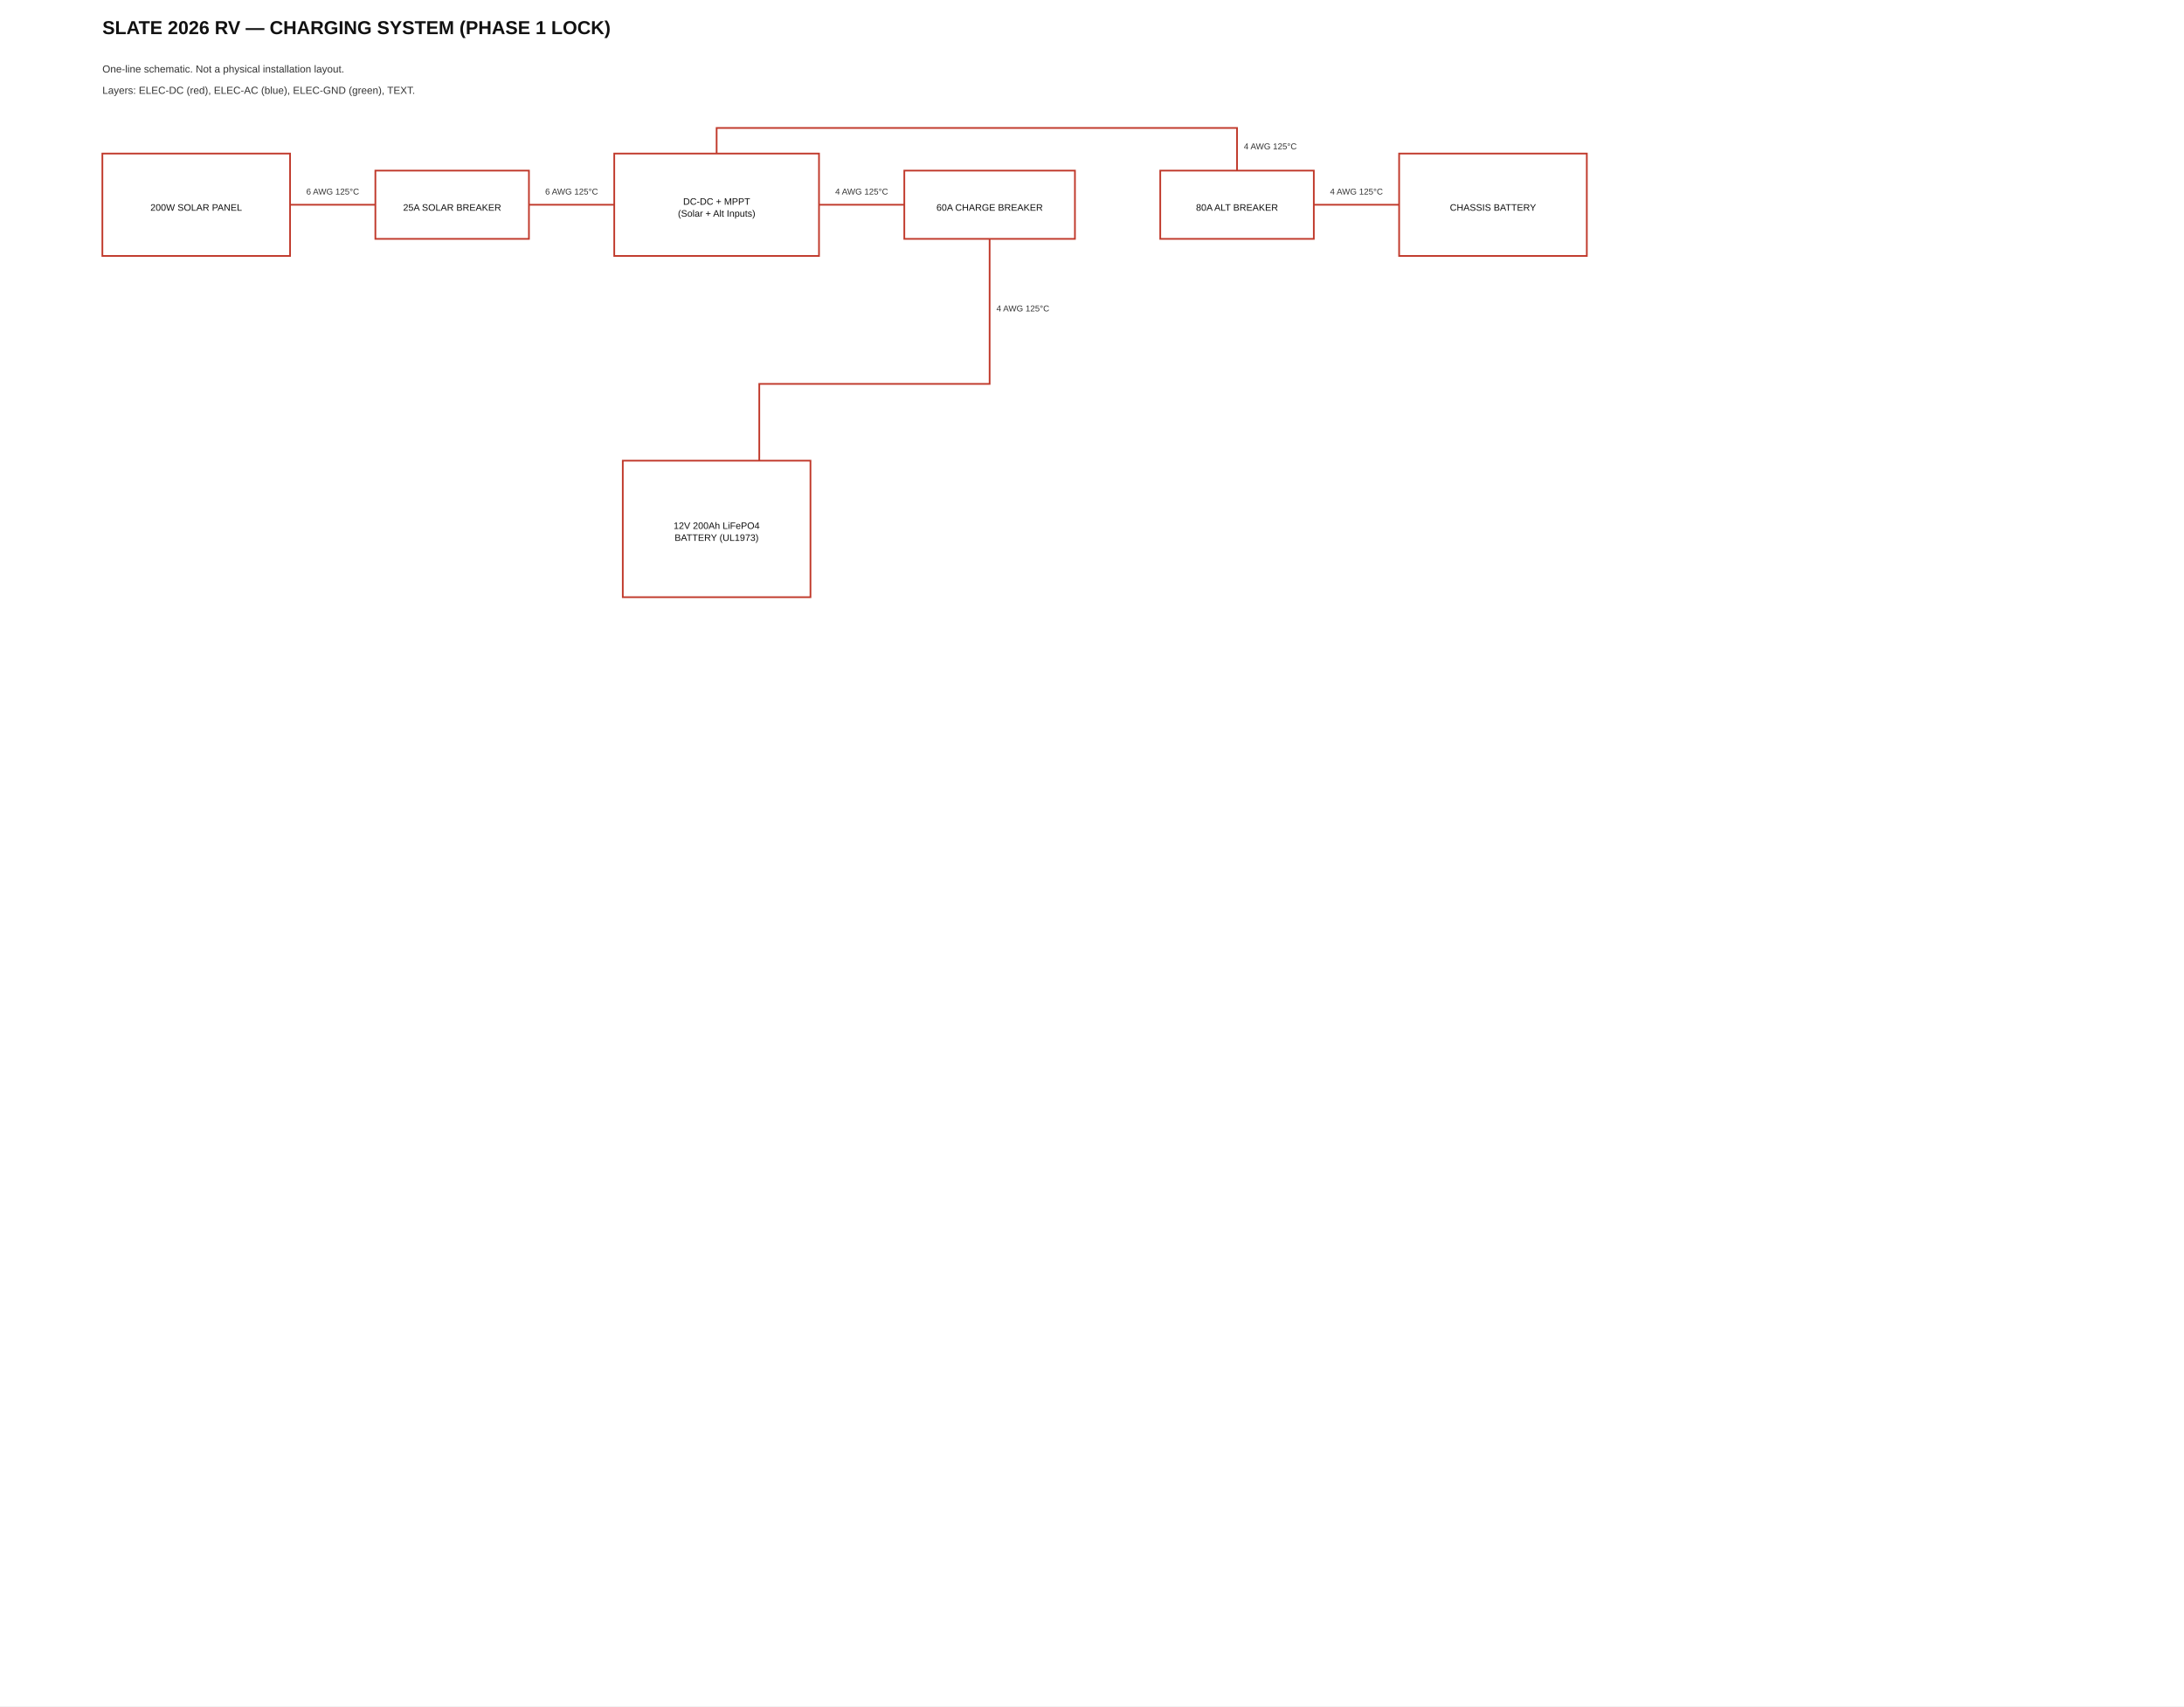
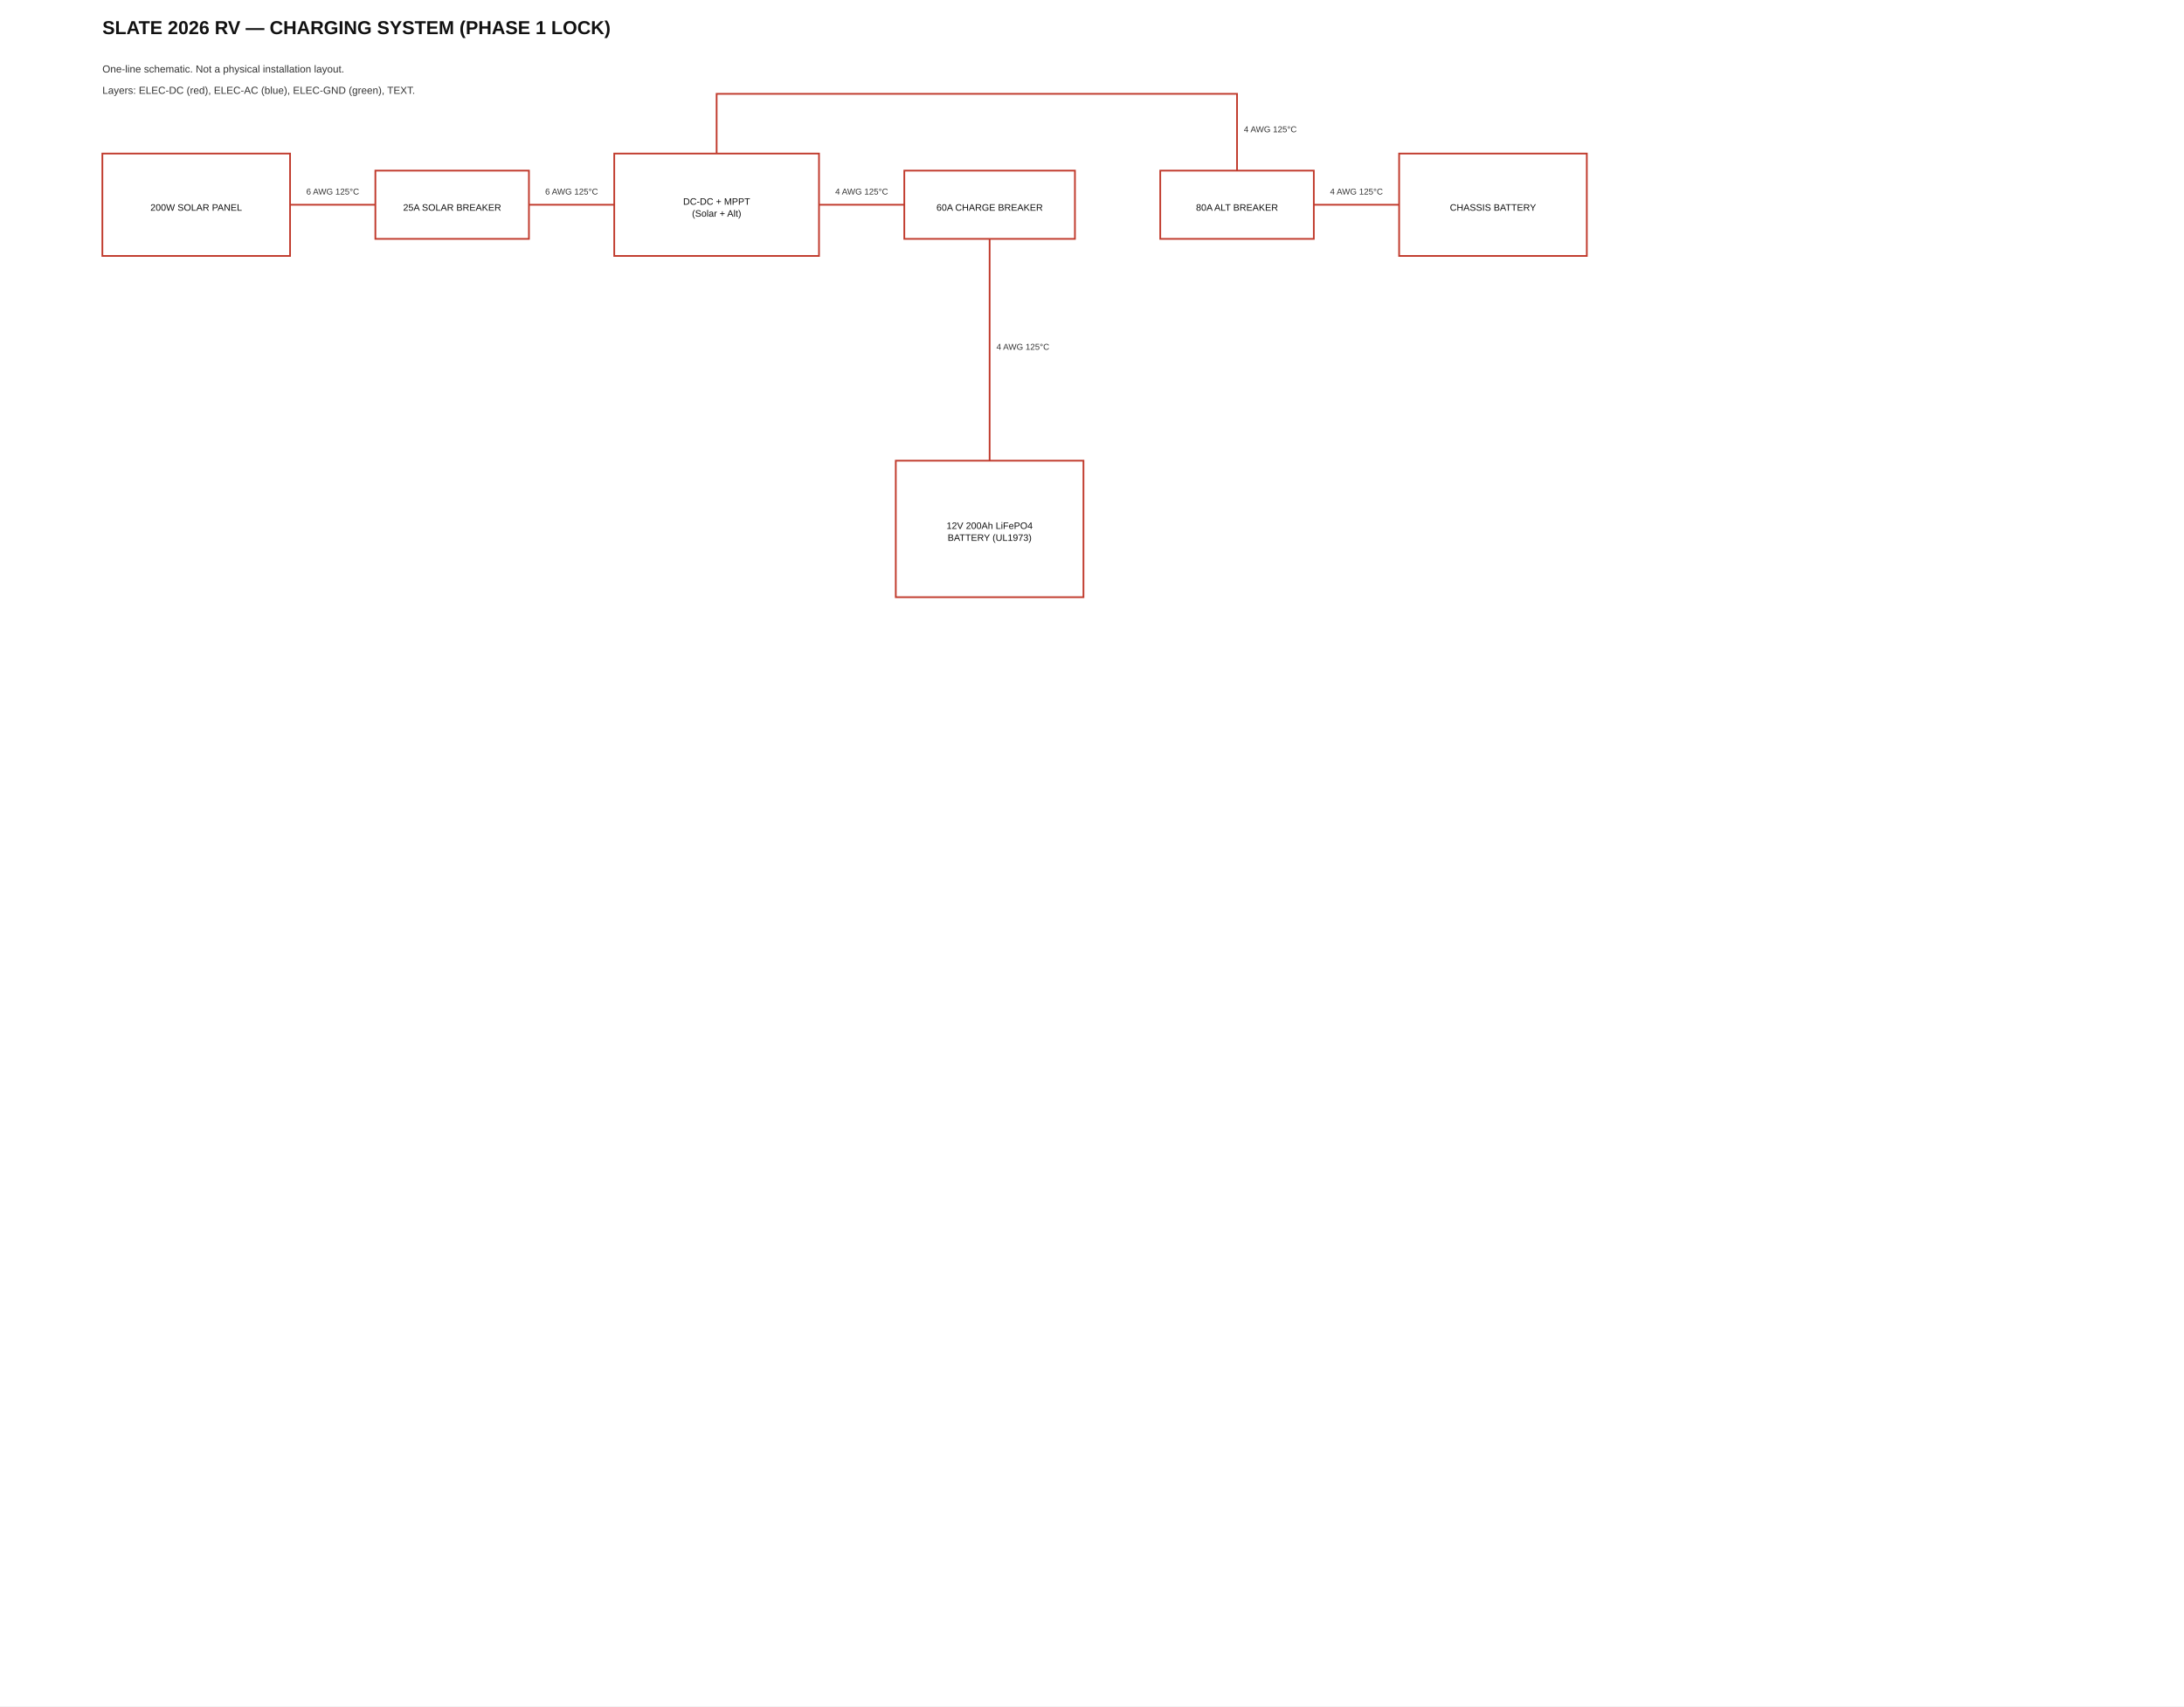
<svg xmlns="http://www.w3.org/2000/svg" viewBox="0 0 2560 2000" font-family="Arial, Helvetica, sans-serif" font-size="11" stroke-linecap="square">
  <rect width="100%" height="100%" fill="white" />
  <text x="120" y="40.0" font-size="22" font-weight="bold" fill="#111">SLATE 2026 RV — CHARGING SYSTEM (PHASE 1 LOCK)</text>
  <text x="120" y="85.0" font-size="12" fill="#333">One-line schematic. Not a physical installation layout.</text>
  <text x="120" y="110.0" font-size="12" fill="#333">Layers: ELEC-DC (red), ELEC-AC (blue), ELEC-GND (green), TEXT.</text>
  <polyline points="340.0,240.0 440.0,240.0" fill="none" stroke="#c0392b" stroke-width="2" />
  <text x="390.0" y="228.0" text-anchor="middle" fill="#333" font-size="10">6 AWG 125°C</text>
  <polyline points="620.0,240.0 720.0,240.0" fill="none" stroke="#c0392b" stroke-width="2" />
  <text x="670.0" y="228.0" text-anchor="middle" fill="#333" font-size="10">6 AWG 125°C</text>
  <polyline points="1640.0,240.0 1540.0,240.0" fill="none" stroke="#c0392b" stroke-width="2" />
  <text x="1590.0" y="228.0" text-anchor="middle" fill="#333" font-size="10">4 AWG 125°C</text>
-   <polyline points="1450.0,200.0 1450.0,150.0 840.0,150.0 840.0,180.0" fill="none" stroke="#c0392b" stroke-width="2" />
-   <text x="1458.0" y="175.0" text-anchor="start" fill="#333" font-size="10">4 AWG 125°C</text>
+   <polyline points="1450.0,200.0 1450.0,110.0 840.0,110.0 840.0,180.0" fill="none" stroke="#c0392b" stroke-width="2" />
+   <text x="1458.0" y="155.0" text-anchor="start" fill="#333" font-size="10">4 AWG 125°C</text>
  <polyline points="960.0,240.0 1060.0,240.0" fill="none" stroke="#c0392b" stroke-width="2" />
  <text x="1010.0" y="228.0" text-anchor="middle" fill="#333" font-size="10">4 AWG 125°C</text>
-   <polyline points="1160.0,280.0 1160.0,450.0 890.0,450.0 890.0,540.0" fill="none" stroke="#c0392b" stroke-width="2" />
-   <text x="1168.0" y="365.0" text-anchor="start" fill="#333" font-size="10">4 AWG 125°C</text>
+   <polyline points="1160.0,280.0 1160.0,540.0" fill="none" stroke="#c0392b" stroke-width="2" />
+   <text x="1168.0" y="410.0" text-anchor="start" fill="#333" font-size="10">4 AWG 125°C</text>
  <rect x="120.0" y="180.0" width="220.0" height="120.0" fill="white" stroke="#c0392b" stroke-width="2" />
  <text x="230.0" y="247.0" text-anchor="middle" fill="#111">200W SOLAR PANEL</text>
  <rect x="440.0" y="200.0" width="180.0" height="80.0" fill="white" stroke="#c0392b" stroke-width="2" />
  <text x="530.0" y="247.0" text-anchor="middle" fill="#111">25A SOLAR BREAKER</text>
  <rect x="720.0" y="180.0" width="240.0" height="120.0" fill="white" stroke="#c0392b" stroke-width="2" />
  <text x="840.0" y="240.0" text-anchor="middle" fill="#111">DC-DC + MPPT</text>
-   <text x="840.0" y="254.0" text-anchor="middle" fill="#111">(Solar + Alt Inputs)</text>
+   <text x="840.0" y="254.0" text-anchor="middle" fill="#111">(Solar + Alt)</text>
  <rect x="1060.0" y="200.0" width="200.0" height="80.0" fill="white" stroke="#c0392b" stroke-width="2" />
  <text x="1160.0" y="247.0" text-anchor="middle" fill="#111">60A CHARGE BREAKER</text>
  <rect x="1360.0" y="200.0" width="180.0" height="80.0" fill="white" stroke="#c0392b" stroke-width="2" />
  <text x="1450.0" y="247.0" text-anchor="middle" fill="#111">80A ALT BREAKER</text>
  <rect x="1640.0" y="180.0" width="220.0" height="120.0" fill="white" stroke="#c0392b" stroke-width="2" />
  <text x="1750.0" y="247.0" text-anchor="middle" fill="#111">CHASSIS BATTERY</text>
-   <rect x="730.0" y="540.0" width="220.0" height="160.0" fill="white" stroke="#c0392b" stroke-width="2" />
-   <text x="840.0" y="620.0" text-anchor="middle" fill="#111">12V 200Ah LiFePO4</text>
-   <text x="840.0" y="634.0" text-anchor="middle" fill="#111">BATTERY (UL1973)</text>
+   <rect x="1050.0" y="540.0" width="220.0" height="160.0" fill="white" stroke="#c0392b" stroke-width="2" />
+   <text x="1160.0" y="620.0" text-anchor="middle" fill="#111">12V 200Ah LiFePO4</text>
+   <text x="1160.0" y="634.0" text-anchor="middle" fill="#111">BATTERY (UL1973)</text>
</svg>
